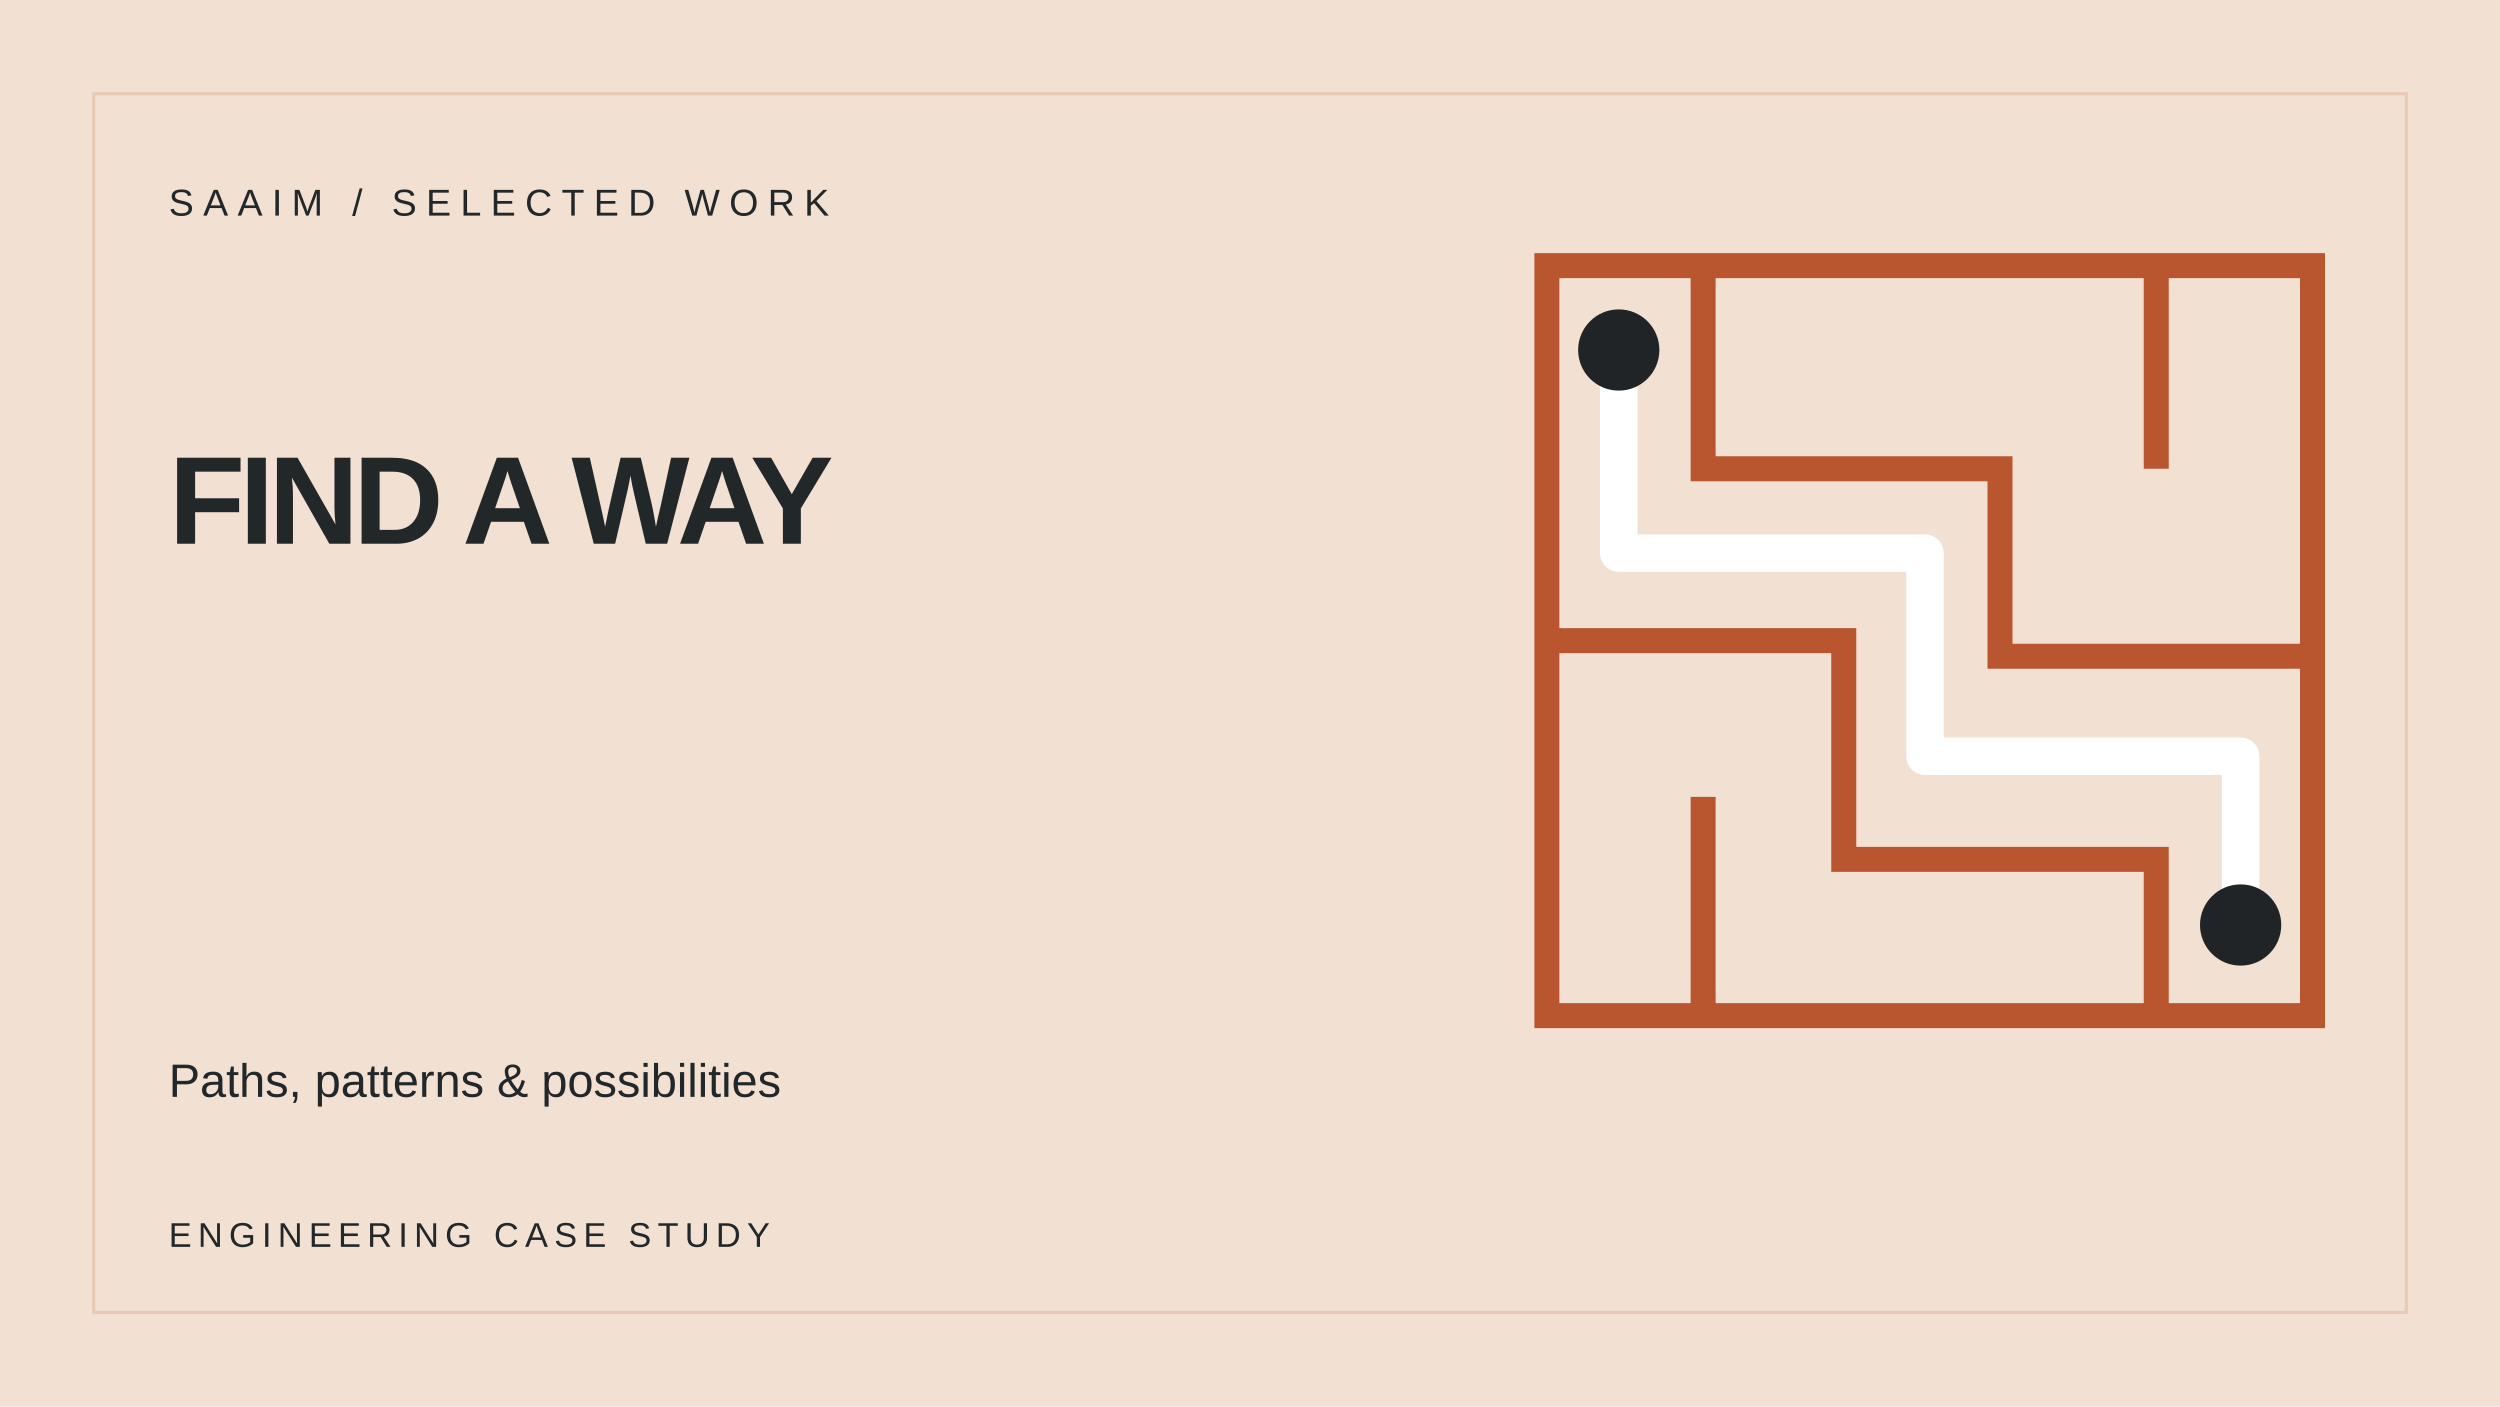
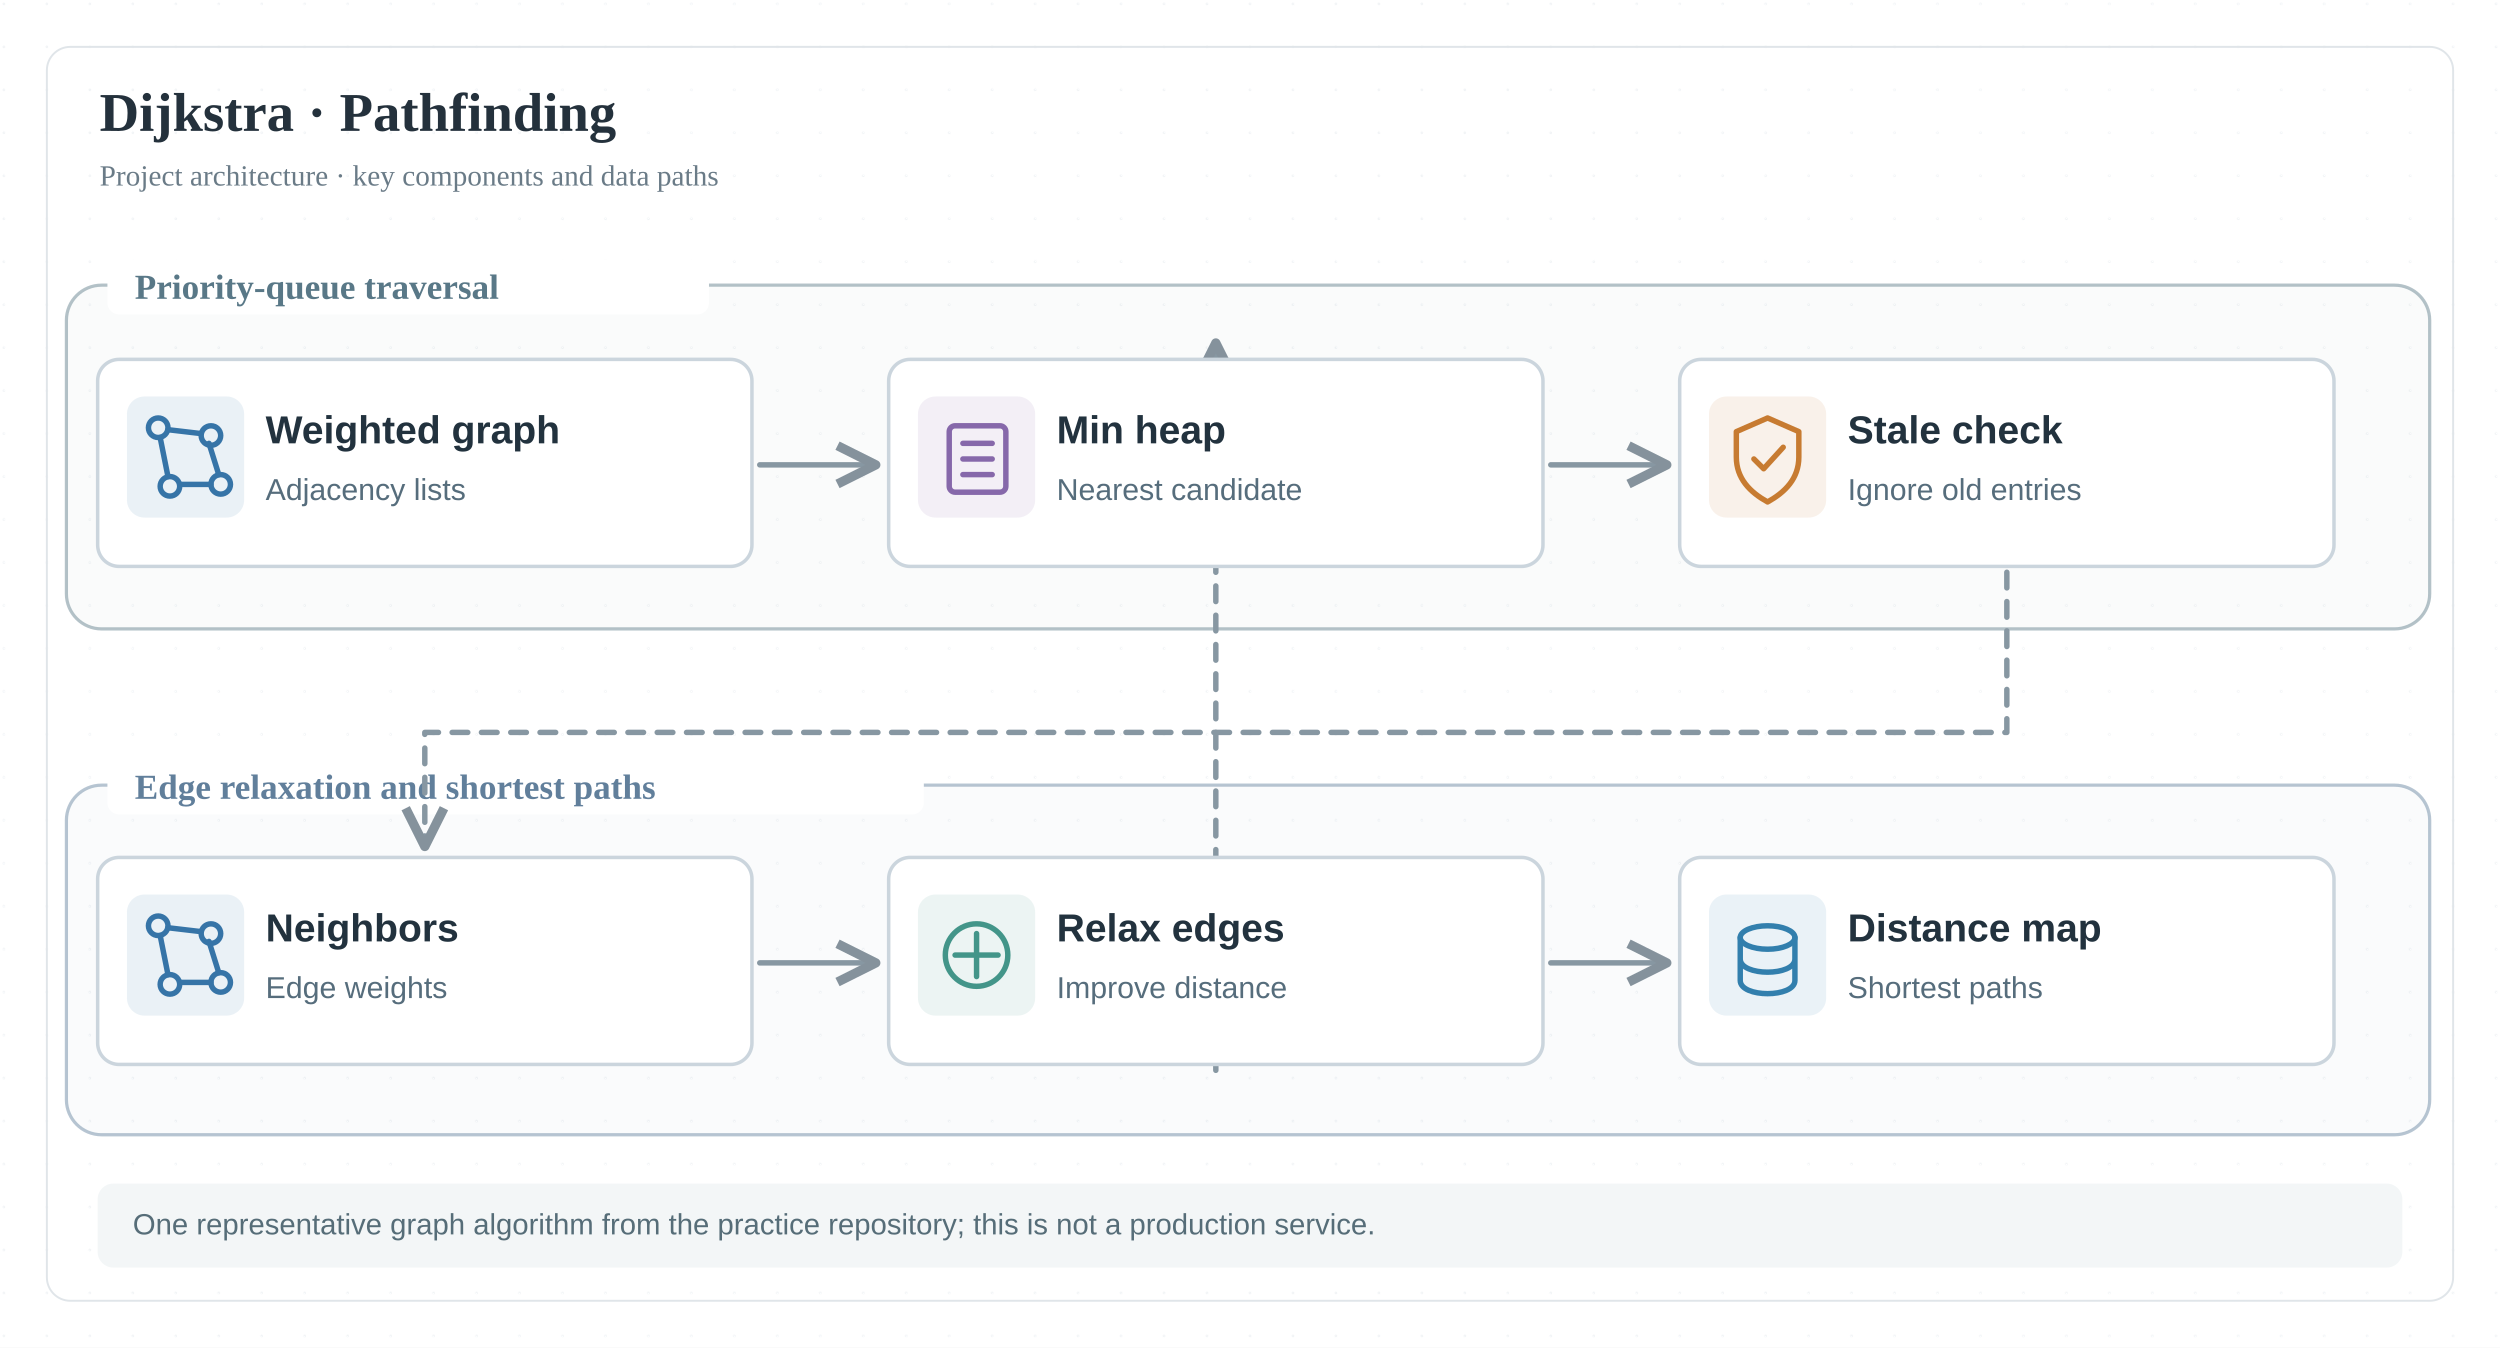
- <svg xmlns="http://www.w3.org/2000/svg" width="800" height="450" viewBox="0 0 800 450">
-   <rect width="800" height="450" fill="#f2e1d2" />
-   <path d="M30 30h740v390H30z" stroke="#b95630" stroke-opacity=".17" fill="none" />
-   <g font-family="Arial, Helvetica, sans-serif">
-     <text x="54" y="69" font-size="12" letter-spacing="3" fill="#22272a">SAAIM / SELECTED WORK</text>
-     <text x="54" y="174" font-size="40" font-weight="800" letter-spacing="-1.8" fill="#22272a">FIND A WAY</text>
-     <text x="54" y="351" font-size="15" fill="#22272a">Paths, patterns &amp; possibilities</text>
-     <g stroke="#b95630" stroke-width="8" fill="none">
-       <path d="M495 85h245v240H495zM545 85v65h95v60h100M495 205h95v70h100v50M690 85v65M545 255v70" />
-       <path d="M518 112v65h98v65h101v54" stroke="#fff" stroke-width="12" stroke-linejoin="round" />
+ <svg xmlns="http://www.w3.org/2000/svg" width="1280" height="690" viewBox="0 0 1280 690" role="img" aria-labelledby="title description">
+   <defs>
+     <marker id="arrow" markerWidth="9" markerHeight="9" refX="7.5" refY="4.5" orient="auto">
+       <path d="M1 1 L8 4.5 L1 8" stroke="#85929c" stroke-width="1.7" stroke-linejoin="round" fill="none" />
+     </marker>
+     <pattern id="dots" width="22" height="22" patternUnits="userSpaceOnUse">
+       <circle cx="2" cy="2" r=".7" fill="#e3e8ec" />
+     </pattern>
+   </defs>
+   <rect width="1280" height="690" fill="#fff" />
+   <rect width="1280" height="690" fill="url(#dots)" opacity=".45" />
+   <rect x="24" y="24" width="1232" height="642" rx="12" stroke="#e0e5e9" fill="none" />
+   <text x="51" y="67" font-weight="750" font-size="28" fill="#24313c">Dijkstra · Pathfinding</text>
+   <text x="51" y="95" font-size="15" fill="#6a7b87">Project architecture · key components and data paths</text>
+   <rect x="34" y="146" width="1210" height="176" rx="18" fill="#597887" fill-opacity=".035" stroke="#597887" stroke-opacity=".45" stroke-width="1.65" />
+   <rect x="55" y="133" width="308" height="28" rx="6" fill="#fff" />
+   <text x="69" y="153" font-weight="700" font-size="18" fill="#597887">Priority-queue traversal</text>
+   <rect x="34" y="402" width="1210" height="179" rx="18" fill="#617f9b" fill-opacity=".035" stroke="#617f9b" stroke-opacity=".45" stroke-width="1.65" />
+   <rect x="55" y="389" width="418" height="28" rx="6" fill="#fff" />
+   <text x="69" y="409" font-weight="700" font-size="18" fill="#617f9b">Edge relaxation and shortest paths</text>
+   <g font-family="Arial,Helvetica,sans-serif">
+     <path d="M389 238 H447" stroke="#8797a2" stroke-width="2.8" fill="none" stroke-linecap="round" stroke-linejoin="round" marker-end="url(#arrow)" />
+     <path d="M794 238 H852" stroke="#8797a2" stroke-width="2.8" fill="none" stroke-linecap="round" stroke-linejoin="round" marker-end="url(#arrow)" />
+     <path d="M1027.5 293 V375 H217.5 V432" stroke="#8797a2" stroke-width="2.8" fill="none" stroke-linecap="round" stroke-linejoin="round" marker-end="url(#arrow)" stroke-dasharray="8 7" />
+     <path d="M389 493 H447" stroke="#8797a2" stroke-width="2.8" fill="none" stroke-linecap="round" stroke-linejoin="round" marker-end="url(#arrow)" />
+     <path d="M794 493 H852" stroke="#8797a2" stroke-width="2.8" fill="none" stroke-linecap="round" stroke-linejoin="round" marker-end="url(#arrow)" />
+     <path d="M622.5 548 V365 H622.5 V177" stroke="#8797a2" stroke-width="2.8" fill="none" stroke-linecap="round" stroke-linejoin="round" marker-end="url(#arrow)" stroke-dasharray="8 7" />
+     <g>
+       <rect x="50" y="184" width="335" height="106" rx="11" fill="#ffffff" stroke="#cbd5dd" stroke-width="1.8" />
+       <rect x="65" y="203" width="60" height="62" rx="9" fill="#3674a7" fill-opacity=".105" />
+       <g transform="translate(72 210)">
+         <circle cx="9" cy="9" r="5" stroke="#3674a7" stroke-width="2.8" fill="none" stroke-linecap="round" stroke-linejoin="round" />
+         <circle cx="36" cy="13" r="5" stroke="#3674a7" stroke-width="2.8" fill="none" stroke-linecap="round" stroke-linejoin="round" />
+         <circle cx="15" cy="39" r="5" stroke="#3674a7" stroke-width="2.8" fill="none" stroke-linecap="round" stroke-linejoin="round" />
+         <circle cx="41" cy="38" r="5" stroke="#3674a7" stroke-width="2.8" fill="none" stroke-linecap="round" stroke-linejoin="round" />
+         <path d="M14 10l17 2M10 14l4 20m6 4 16 0m-1-21 5 16" stroke="#3674a7" stroke-width="2.8" fill="none" stroke-linecap="round" stroke-linejoin="round" />
+       </g>
+       <text x="136" y="227" font-size="20" font-weight="700" fill="#22323e">Weighted graph</text>
+       <text x="136" y="256" font-size="15.5" fill="#566d7c">Adjacency lists</text>
    </g>
-     <circle cx="518" cy="112" r="13" fill="#212427" />
-     <circle cx="717" cy="296" r="13" fill="#212427" />
-     <text x="54" y="399" font-size="11" letter-spacing="2" fill="#22272a">ENGINEERING CASE STUDY</text>
+     <g>
+       <rect x="455" y="184" width="335" height="106" rx="11" fill="#ffffff" stroke="#cbd5dd" stroke-width="1.8" />
+       <rect x="470" y="203" width="60" height="62" rx="9" fill="#8668aa" fill-opacity=".105" />
+       <g transform="translate(477 210)">
+         <rect x="9" y="8" width="29" height="34" rx="3" stroke="#8668aa" stroke-width="2.8" fill="none" stroke-linecap="round" stroke-linejoin="round" />
+         <path d="M16 17h15m-15 8h15m-15 8h15" stroke="#8668aa" stroke-width="2.8" fill="none" stroke-linecap="round" stroke-linejoin="round" />
+       </g>
+       <text x="541" y="227" font-size="20" font-weight="700" fill="#22323e">Min heap</text>
+       <text x="541" y="256" font-size="15.5" fill="#566d7c">Nearest candidate</text>
+     </g>
+     <g>
+       <rect x="860" y="184" width="335" height="106" rx="11" fill="#ffffff" stroke="#cbd5dd" stroke-width="1.8" />
+       <rect x="875" y="203" width="60" height="62" rx="9" fill="#c77b31" fill-opacity=".105" />
+       <g transform="translate(882 210)">
+         <path d="m23 4 16 7v13c0 11-7 18-16 23C14 42 7 35 7 24V11zM16 25l5 5 10-11" stroke="#c77b31" stroke-width="2.8" fill="none" stroke-linecap="round" stroke-linejoin="round" />
+       </g>
+       <text x="946" y="227" font-size="20" font-weight="700" fill="#22323e">Stale check</text>
+       <text x="946" y="256" font-size="15.5" fill="#566d7c">Ignore old entries</text>
+     </g>
+     <g>
+       <rect x="50" y="439" width="335" height="106" rx="11" fill="#ffffff" stroke="#cbd5dd" stroke-width="1.8" />
+       <rect x="65" y="458" width="60" height="62" rx="9" fill="#3674a7" fill-opacity=".105" />
+       <g transform="translate(72 465)">
+         <circle cx="9" cy="9" r="5" stroke="#3674a7" stroke-width="2.8" fill="none" stroke-linecap="round" stroke-linejoin="round" />
+         <circle cx="36" cy="13" r="5" stroke="#3674a7" stroke-width="2.8" fill="none" stroke-linecap="round" stroke-linejoin="round" />
+         <circle cx="15" cy="39" r="5" stroke="#3674a7" stroke-width="2.8" fill="none" stroke-linecap="round" stroke-linejoin="round" />
+         <circle cx="41" cy="38" r="5" stroke="#3674a7" stroke-width="2.8" fill="none" stroke-linecap="round" stroke-linejoin="round" />
+         <path d="M14 10l17 2M10 14l4 20m6 4 16 0m-1-21 5 16" stroke="#3674a7" stroke-width="2.8" fill="none" stroke-linecap="round" stroke-linejoin="round" />
+       </g>
+       <text x="136" y="482" font-size="20" font-weight="700" fill="#22323e">Neighbors</text>
+       <text x="136" y="511" font-size="15.5" fill="#566d7c">Edge weights</text>
+     </g>
+     <g>
+       <rect x="455" y="439" width="335" height="106" rx="11" fill="#ffffff" stroke="#cbd5dd" stroke-width="1.8" />
+       <rect x="470" y="458" width="60" height="62" rx="9" fill="#439589" fill-opacity=".105" />
+       <g transform="translate(477 465)">
+         <circle cx="23" cy="24" r="16" stroke="#439589" stroke-width="2.8" fill="none" stroke-linecap="round" stroke-linejoin="round" />
+         <path d="M23 13v22m-11-11h22" stroke="#439589" stroke-width="2.8" fill="none" stroke-linecap="round" stroke-linejoin="round" />
+       </g>
+       <text x="541" y="482" font-size="20" font-weight="700" fill="#22323e">Relax edges</text>
+       <text x="541" y="511" font-size="15.5" fill="#566d7c">Improve distance</text>
+     </g>
+     <g>
+       <rect x="860" y="439" width="335" height="106" rx="11" fill="#ffffff" stroke="#cbd5dd" stroke-width="1.8" />
+       <rect x="875" y="458" width="60" height="62" rx="9" fill="#327fad" fill-opacity=".105" />
+       <g transform="translate(882 465)">
+         <ellipse cx="23" cy="15" rx="14" ry="6" stroke="#327fad" stroke-width="2.8" fill="none" stroke-linecap="round" stroke-linejoin="round" />
+         <path d="M9 15v22c0 9 28 9 28 0V15M9 26c0 9 28 9 28 0" stroke="#327fad" stroke-width="2.8" fill="none" stroke-linecap="round" stroke-linejoin="round" />
+       </g>
+       <text x="946" y="482" font-size="20" font-weight="700" fill="#22323e">Distance map</text>
+       <text x="946" y="511" font-size="15.5" fill="#566d7c">Shortest paths</text>
+     </g>
+     <rect x="50" y="606" width="1180" height="43" rx="8" fill="#f3f6f7" />
+     <text x="68" y="632" font-size="15" fill="#566d78">One representative graph algorithm from the practice repository; this is not a production service.</text>
  </g>
</svg>
